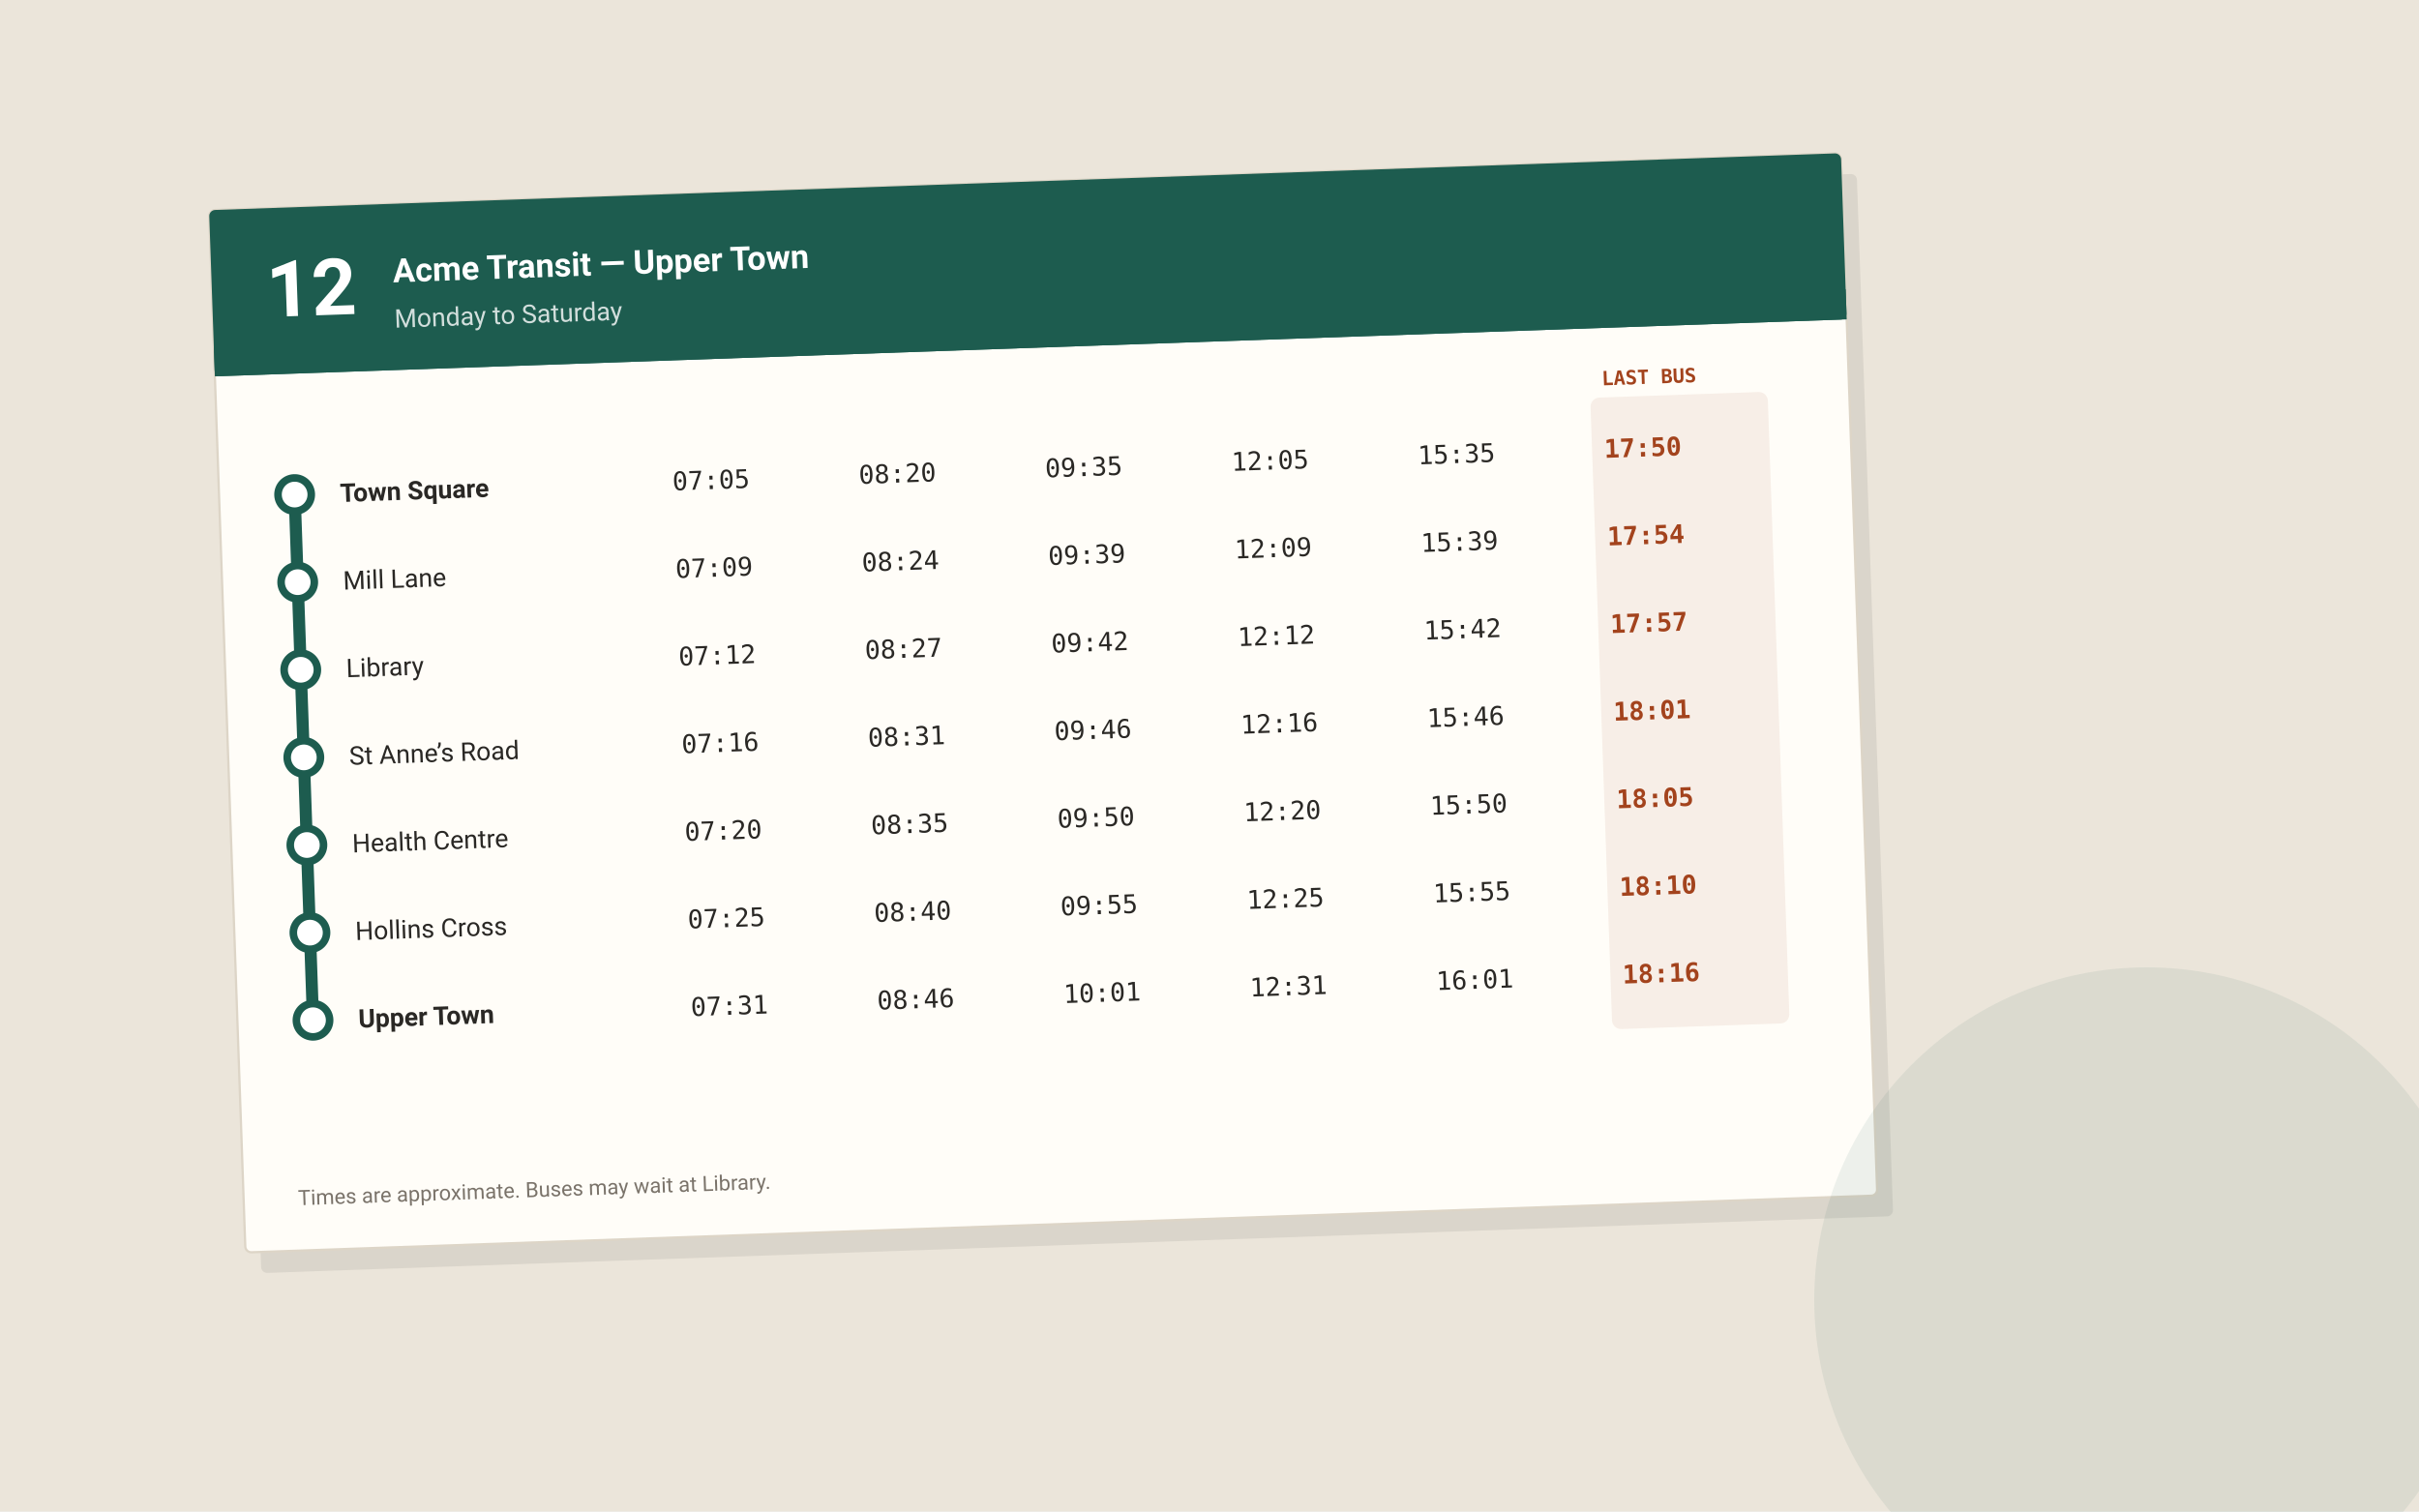
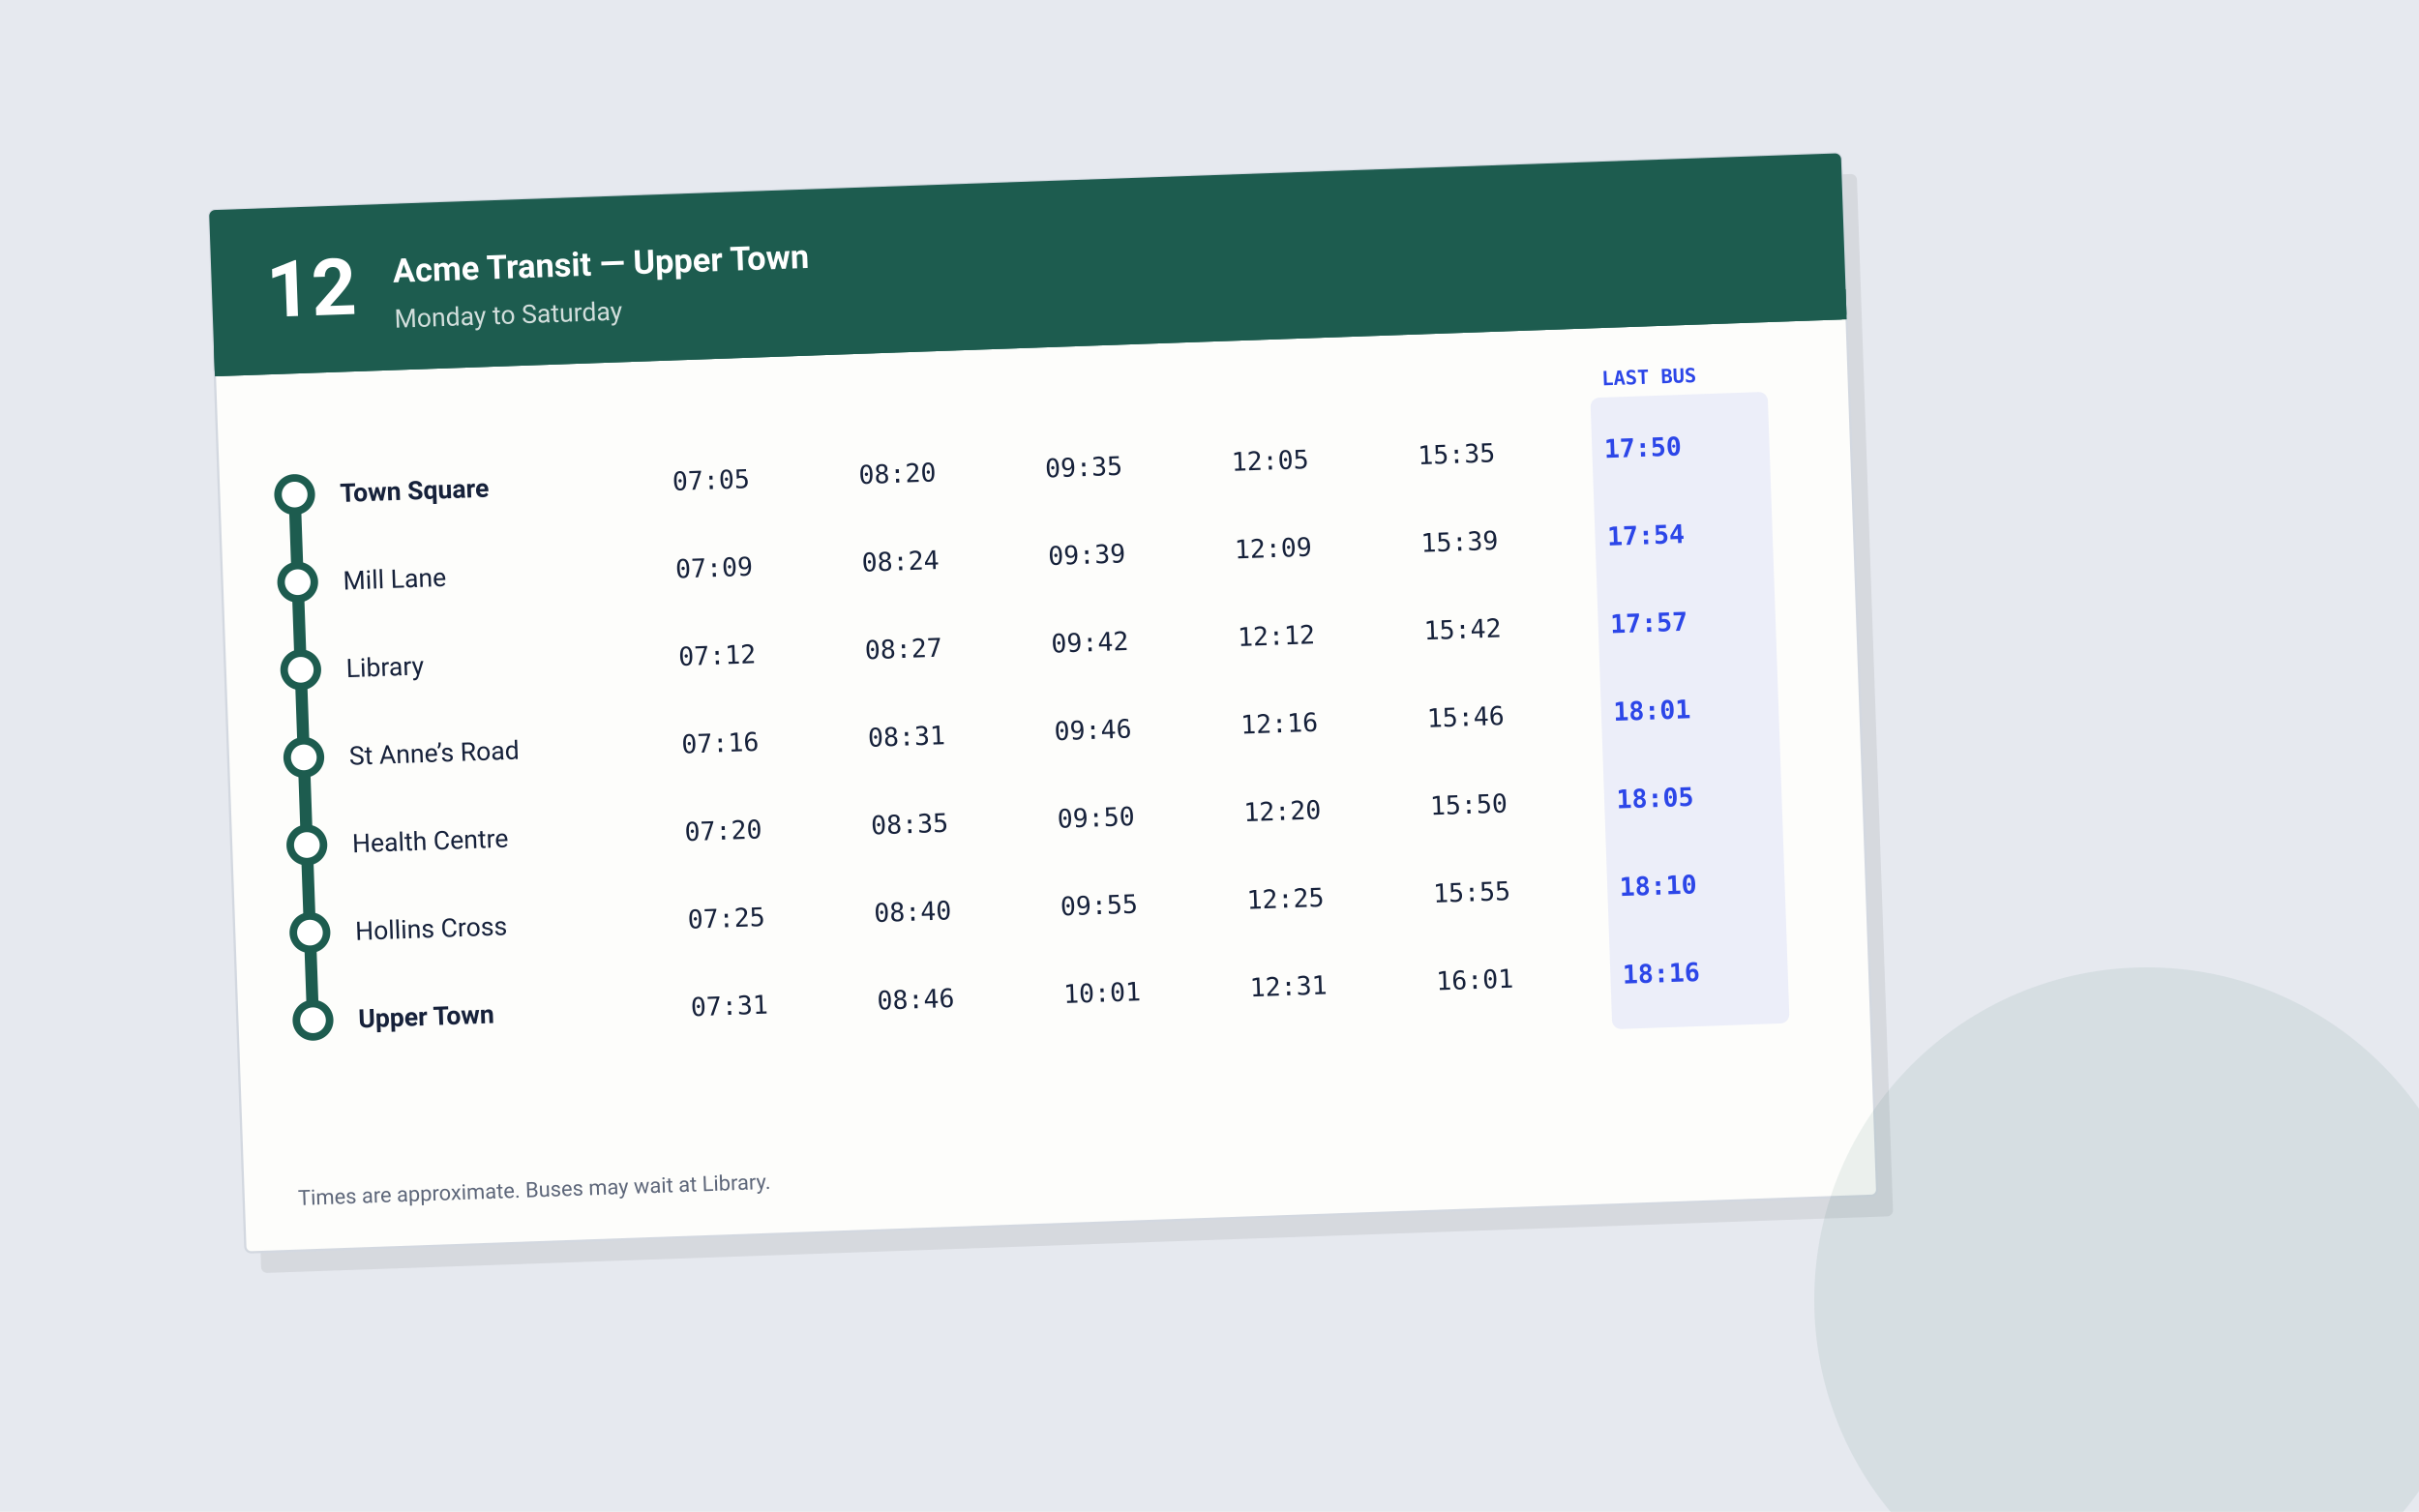
<svg xmlns="http://www.w3.org/2000/svg" viewBox="0 0 1600 1000" width="1600" height="1000" role="img">
-   <rect width="1600" height="1000" fill="#ebe5da" />
+   <rect width="1600" height="1000" fill="#e6e9ef" />
  <g transform="rotate(-2 690.0 465.0)">
    <rect x="160" y="134" width="1080" height="690" rx="4" fill="#00000012" />
-     <rect x="150" y="120" width="1080" height="690" rx="4" fill="#fffdf8" stroke="#ddd5c7" stroke-width="1.5" />
+     <rect x="150" y="120" width="1080" height="690" rx="4" fill="#fdfdfb" stroke="#d3d8e0" stroke-width="1.5" />
    <rect x="150" y="120" width="1080" height="110" rx="4" fill="#1d5c4f" />
    <rect x="150" y="210" width="1080" height="20" rx="0" fill="#1d5c4f" />
    <text x="186" y="192" font-family="system-ui, -apple-system, 'Segoe UI', Roboto, Arial, sans-serif" font-size="52" font-weight="700" fill="#fff" text-anchor="start">12</text>
    <text x="270" y="172" font-family="system-ui, -apple-system, 'Segoe UI', Roboto, Arial, sans-serif" font-size="22" font-weight="600" fill="#fff" text-anchor="start">Acme Transit — Upper Town</text>
    <text x="270" y="202" font-family="system-ui, -apple-system, 'Segoe UI', Roboto, Arial, sans-serif" font-size="17" font-weight="400" fill="#ffffffcc" text-anchor="start">Monday to Saturday</text>
    <line x1="200" y1="310" x2="200" y2="658" stroke="#1d5c4f" stroke-width="8" stroke-linecap="round" />
    <circle cx="200" cy="310" r="11" fill="#fff" stroke="#1d5c4f" stroke-width="5" />
-     <text x="230" y="316" font-family="system-ui, -apple-system, 'Segoe UI', Roboto, Arial, sans-serif" font-size="17" font-weight="600" fill="#2a2825" text-anchor="start">Town Square</text>
-     <text x="450.0" y="316" font-family="ui-monospace, Menlo, Consolas, monospace" font-size="17" font-weight="400" fill="#2a2825" text-anchor="start">07:05</text>
-     <text x="573.333" y="316" font-family="ui-monospace, Menlo, Consolas, monospace" font-size="17" font-weight="400" fill="#2a2825" text-anchor="start">08:20</text>
-     <text x="696.667" y="316" font-family="ui-monospace, Menlo, Consolas, monospace" font-size="17" font-weight="400" fill="#2a2825" text-anchor="start">09:35</text>
-     <text x="820.0" y="316" font-family="ui-monospace, Menlo, Consolas, monospace" font-size="17" font-weight="400" fill="#2a2825" text-anchor="start">12:05</text>
-     <text x="943.333" y="316" font-family="ui-monospace, Menlo, Consolas, monospace" font-size="17" font-weight="400" fill="#2a2825" text-anchor="start">15:35</text>
-     <rect x="1058.667" y="276" width="117.333" height="418" rx="6" fill="#a3431d14" />
-     <text x="1066.667" y="316" font-family="ui-monospace, Menlo, Consolas, monospace" font-size="17" font-weight="600" fill="#a3431d" text-anchor="start">17:50</text>
+     <text x="230" y="316" font-family="system-ui, -apple-system, 'Segoe UI', Roboto, Arial, sans-serif" font-size="17" font-weight="600" fill="#16213a" text-anchor="start">Town Square</text>
+     <text x="450.0" y="316" font-family="ui-monospace, Menlo, Consolas, monospace" font-size="17" font-weight="400" fill="#16213a" text-anchor="start">07:05</text>
+     <text x="573.333" y="316" font-family="ui-monospace, Menlo, Consolas, monospace" font-size="17" font-weight="400" fill="#16213a" text-anchor="start">08:20</text>
+     <text x="696.667" y="316" font-family="ui-monospace, Menlo, Consolas, monospace" font-size="17" font-weight="400" fill="#16213a" text-anchor="start">09:35</text>
+     <text x="820.0" y="316" font-family="ui-monospace, Menlo, Consolas, monospace" font-size="17" font-weight="400" fill="#16213a" text-anchor="start">12:05</text>
+     <text x="943.333" y="316" font-family="ui-monospace, Menlo, Consolas, monospace" font-size="17" font-weight="400" fill="#16213a" text-anchor="start">15:35</text>
+     <rect x="1058.667" y="276" width="117.333" height="418" rx="6" fill="#2c46e814" />
+     <text x="1066.667" y="316" font-family="ui-monospace, Menlo, Consolas, monospace" font-size="17" font-weight="600" fill="#2c46e8" text-anchor="start">17:50</text>
    <circle cx="200" cy="368" r="11" fill="#fff" stroke="#1d5c4f" stroke-width="5" />
-     <text x="230" y="374" font-family="system-ui, -apple-system, 'Segoe UI', Roboto, Arial, sans-serif" font-size="17" font-weight="400" fill="#2a2825" text-anchor="start">Mill Lane</text>
-     <text x="450.0" y="374" font-family="ui-monospace, Menlo, Consolas, monospace" font-size="17" font-weight="400" fill="#2a2825" text-anchor="start">07:09</text>
-     <text x="573.333" y="374" font-family="ui-monospace, Menlo, Consolas, monospace" font-size="17" font-weight="400" fill="#2a2825" text-anchor="start">08:24</text>
-     <text x="696.667" y="374" font-family="ui-monospace, Menlo, Consolas, monospace" font-size="17" font-weight="400" fill="#2a2825" text-anchor="start">09:39</text>
-     <text x="820.0" y="374" font-family="ui-monospace, Menlo, Consolas, monospace" font-size="17" font-weight="400" fill="#2a2825" text-anchor="start">12:09</text>
-     <text x="943.333" y="374" font-family="ui-monospace, Menlo, Consolas, monospace" font-size="17" font-weight="400" fill="#2a2825" text-anchor="start">15:39</text>
-     <text x="1066.667" y="374" font-family="ui-monospace, Menlo, Consolas, monospace" font-size="17" font-weight="600" fill="#a3431d" text-anchor="start">17:54</text>
+     <text x="230" y="374" font-family="system-ui, -apple-system, 'Segoe UI', Roboto, Arial, sans-serif" font-size="17" font-weight="400" fill="#16213a" text-anchor="start">Mill Lane</text>
+     <text x="450.0" y="374" font-family="ui-monospace, Menlo, Consolas, monospace" font-size="17" font-weight="400" fill="#16213a" text-anchor="start">07:09</text>
+     <text x="573.333" y="374" font-family="ui-monospace, Menlo, Consolas, monospace" font-size="17" font-weight="400" fill="#16213a" text-anchor="start">08:24</text>
+     <text x="696.667" y="374" font-family="ui-monospace, Menlo, Consolas, monospace" font-size="17" font-weight="400" fill="#16213a" text-anchor="start">09:39</text>
+     <text x="820.0" y="374" font-family="ui-monospace, Menlo, Consolas, monospace" font-size="17" font-weight="400" fill="#16213a" text-anchor="start">12:09</text>
+     <text x="943.333" y="374" font-family="ui-monospace, Menlo, Consolas, monospace" font-size="17" font-weight="400" fill="#16213a" text-anchor="start">15:39</text>
+     <text x="1066.667" y="374" font-family="ui-monospace, Menlo, Consolas, monospace" font-size="17" font-weight="600" fill="#2c46e8" text-anchor="start">17:54</text>
    <circle cx="200" cy="426" r="11" fill="#fff" stroke="#1d5c4f" stroke-width="5" />
-     <text x="230" y="432" font-family="system-ui, -apple-system, 'Segoe UI', Roboto, Arial, sans-serif" font-size="17" font-weight="400" fill="#2a2825" text-anchor="start">Library</text>
-     <text x="450.0" y="432" font-family="ui-monospace, Menlo, Consolas, monospace" font-size="17" font-weight="400" fill="#2a2825" text-anchor="start">07:12</text>
-     <text x="573.333" y="432" font-family="ui-monospace, Menlo, Consolas, monospace" font-size="17" font-weight="400" fill="#2a2825" text-anchor="start">08:27</text>
-     <text x="696.667" y="432" font-family="ui-monospace, Menlo, Consolas, monospace" font-size="17" font-weight="400" fill="#2a2825" text-anchor="start">09:42</text>
-     <text x="820.0" y="432" font-family="ui-monospace, Menlo, Consolas, monospace" font-size="17" font-weight="400" fill="#2a2825" text-anchor="start">12:12</text>
-     <text x="943.333" y="432" font-family="ui-monospace, Menlo, Consolas, monospace" font-size="17" font-weight="400" fill="#2a2825" text-anchor="start">15:42</text>
-     <text x="1066.667" y="432" font-family="ui-monospace, Menlo, Consolas, monospace" font-size="17" font-weight="600" fill="#a3431d" text-anchor="start">17:57</text>
+     <text x="230" y="432" font-family="system-ui, -apple-system, 'Segoe UI', Roboto, Arial, sans-serif" font-size="17" font-weight="400" fill="#16213a" text-anchor="start">Library</text>
+     <text x="450.0" y="432" font-family="ui-monospace, Menlo, Consolas, monospace" font-size="17" font-weight="400" fill="#16213a" text-anchor="start">07:12</text>
+     <text x="573.333" y="432" font-family="ui-monospace, Menlo, Consolas, monospace" font-size="17" font-weight="400" fill="#16213a" text-anchor="start">08:27</text>
+     <text x="696.667" y="432" font-family="ui-monospace, Menlo, Consolas, monospace" font-size="17" font-weight="400" fill="#16213a" text-anchor="start">09:42</text>
+     <text x="820.0" y="432" font-family="ui-monospace, Menlo, Consolas, monospace" font-size="17" font-weight="400" fill="#16213a" text-anchor="start">12:12</text>
+     <text x="943.333" y="432" font-family="ui-monospace, Menlo, Consolas, monospace" font-size="17" font-weight="400" fill="#16213a" text-anchor="start">15:42</text>
+     <text x="1066.667" y="432" font-family="ui-monospace, Menlo, Consolas, monospace" font-size="17" font-weight="600" fill="#2c46e8" text-anchor="start">17:57</text>
    <circle cx="200" cy="484" r="11" fill="#fff" stroke="#1d5c4f" stroke-width="5" />
-     <text x="230" y="490" font-family="system-ui, -apple-system, 'Segoe UI', Roboto, Arial, sans-serif" font-size="17" font-weight="400" fill="#2a2825" text-anchor="start">St Anne’s Road</text>
-     <text x="450.0" y="490" font-family="ui-monospace, Menlo, Consolas, monospace" font-size="17" font-weight="400" fill="#2a2825" text-anchor="start">07:16</text>
-     <text x="573.333" y="490" font-family="ui-monospace, Menlo, Consolas, monospace" font-size="17" font-weight="400" fill="#2a2825" text-anchor="start">08:31</text>
-     <text x="696.667" y="490" font-family="ui-monospace, Menlo, Consolas, monospace" font-size="17" font-weight="400" fill="#2a2825" text-anchor="start">09:46</text>
-     <text x="820.0" y="490" font-family="ui-monospace, Menlo, Consolas, monospace" font-size="17" font-weight="400" fill="#2a2825" text-anchor="start">12:16</text>
-     <text x="943.333" y="490" font-family="ui-monospace, Menlo, Consolas, monospace" font-size="17" font-weight="400" fill="#2a2825" text-anchor="start">15:46</text>
-     <text x="1066.667" y="490" font-family="ui-monospace, Menlo, Consolas, monospace" font-size="17" font-weight="600" fill="#a3431d" text-anchor="start">18:01</text>
+     <text x="230" y="490" font-family="system-ui, -apple-system, 'Segoe UI', Roboto, Arial, sans-serif" font-size="17" font-weight="400" fill="#16213a" text-anchor="start">St Anne’s Road</text>
+     <text x="450.0" y="490" font-family="ui-monospace, Menlo, Consolas, monospace" font-size="17" font-weight="400" fill="#16213a" text-anchor="start">07:16</text>
+     <text x="573.333" y="490" font-family="ui-monospace, Menlo, Consolas, monospace" font-size="17" font-weight="400" fill="#16213a" text-anchor="start">08:31</text>
+     <text x="696.667" y="490" font-family="ui-monospace, Menlo, Consolas, monospace" font-size="17" font-weight="400" fill="#16213a" text-anchor="start">09:46</text>
+     <text x="820.0" y="490" font-family="ui-monospace, Menlo, Consolas, monospace" font-size="17" font-weight="400" fill="#16213a" text-anchor="start">12:16</text>
+     <text x="943.333" y="490" font-family="ui-monospace, Menlo, Consolas, monospace" font-size="17" font-weight="400" fill="#16213a" text-anchor="start">15:46</text>
+     <text x="1066.667" y="490" font-family="ui-monospace, Menlo, Consolas, monospace" font-size="17" font-weight="600" fill="#2c46e8" text-anchor="start">18:01</text>
    <circle cx="200" cy="542" r="11" fill="#fff" stroke="#1d5c4f" stroke-width="5" />
-     <text x="230" y="548" font-family="system-ui, -apple-system, 'Segoe UI', Roboto, Arial, sans-serif" font-size="17" font-weight="400" fill="#2a2825" text-anchor="start">Health Centre</text>
-     <text x="450.0" y="548" font-family="ui-monospace, Menlo, Consolas, monospace" font-size="17" font-weight="400" fill="#2a2825" text-anchor="start">07:20</text>
-     <text x="573.333" y="548" font-family="ui-monospace, Menlo, Consolas, monospace" font-size="17" font-weight="400" fill="#2a2825" text-anchor="start">08:35</text>
-     <text x="696.667" y="548" font-family="ui-monospace, Menlo, Consolas, monospace" font-size="17" font-weight="400" fill="#2a2825" text-anchor="start">09:50</text>
-     <text x="820.0" y="548" font-family="ui-monospace, Menlo, Consolas, monospace" font-size="17" font-weight="400" fill="#2a2825" text-anchor="start">12:20</text>
-     <text x="943.333" y="548" font-family="ui-monospace, Menlo, Consolas, monospace" font-size="17" font-weight="400" fill="#2a2825" text-anchor="start">15:50</text>
-     <text x="1066.667" y="548" font-family="ui-monospace, Menlo, Consolas, monospace" font-size="17" font-weight="600" fill="#a3431d" text-anchor="start">18:05</text>
+     <text x="230" y="548" font-family="system-ui, -apple-system, 'Segoe UI', Roboto, Arial, sans-serif" font-size="17" font-weight="400" fill="#16213a" text-anchor="start">Health Centre</text>
+     <text x="450.0" y="548" font-family="ui-monospace, Menlo, Consolas, monospace" font-size="17" font-weight="400" fill="#16213a" text-anchor="start">07:20</text>
+     <text x="573.333" y="548" font-family="ui-monospace, Menlo, Consolas, monospace" font-size="17" font-weight="400" fill="#16213a" text-anchor="start">08:35</text>
+     <text x="696.667" y="548" font-family="ui-monospace, Menlo, Consolas, monospace" font-size="17" font-weight="400" fill="#16213a" text-anchor="start">09:50</text>
+     <text x="820.0" y="548" font-family="ui-monospace, Menlo, Consolas, monospace" font-size="17" font-weight="400" fill="#16213a" text-anchor="start">12:20</text>
+     <text x="943.333" y="548" font-family="ui-monospace, Menlo, Consolas, monospace" font-size="17" font-weight="400" fill="#16213a" text-anchor="start">15:50</text>
+     <text x="1066.667" y="548" font-family="ui-monospace, Menlo, Consolas, monospace" font-size="17" font-weight="600" fill="#2c46e8" text-anchor="start">18:05</text>
    <circle cx="200" cy="600" r="11" fill="#fff" stroke="#1d5c4f" stroke-width="5" />
-     <text x="230" y="606" font-family="system-ui, -apple-system, 'Segoe UI', Roboto, Arial, sans-serif" font-size="17" font-weight="400" fill="#2a2825" text-anchor="start">Hollins Cross</text>
-     <text x="450.0" y="606" font-family="ui-monospace, Menlo, Consolas, monospace" font-size="17" font-weight="400" fill="#2a2825" text-anchor="start">07:25</text>
-     <text x="573.333" y="606" font-family="ui-monospace, Menlo, Consolas, monospace" font-size="17" font-weight="400" fill="#2a2825" text-anchor="start">08:40</text>
-     <text x="696.667" y="606" font-family="ui-monospace, Menlo, Consolas, monospace" font-size="17" font-weight="400" fill="#2a2825" text-anchor="start">09:55</text>
-     <text x="820.0" y="606" font-family="ui-monospace, Menlo, Consolas, monospace" font-size="17" font-weight="400" fill="#2a2825" text-anchor="start">12:25</text>
-     <text x="943.333" y="606" font-family="ui-monospace, Menlo, Consolas, monospace" font-size="17" font-weight="400" fill="#2a2825" text-anchor="start">15:55</text>
-     <text x="1066.667" y="606" font-family="ui-monospace, Menlo, Consolas, monospace" font-size="17" font-weight="600" fill="#a3431d" text-anchor="start">18:10</text>
+     <text x="230" y="606" font-family="system-ui, -apple-system, 'Segoe UI', Roboto, Arial, sans-serif" font-size="17" font-weight="400" fill="#16213a" text-anchor="start">Hollins Cross</text>
+     <text x="450.0" y="606" font-family="ui-monospace, Menlo, Consolas, monospace" font-size="17" font-weight="400" fill="#16213a" text-anchor="start">07:25</text>
+     <text x="573.333" y="606" font-family="ui-monospace, Menlo, Consolas, monospace" font-size="17" font-weight="400" fill="#16213a" text-anchor="start">08:40</text>
+     <text x="696.667" y="606" font-family="ui-monospace, Menlo, Consolas, monospace" font-size="17" font-weight="400" fill="#16213a" text-anchor="start">09:55</text>
+     <text x="820.0" y="606" font-family="ui-monospace, Menlo, Consolas, monospace" font-size="17" font-weight="400" fill="#16213a" text-anchor="start">12:25</text>
+     <text x="943.333" y="606" font-family="ui-monospace, Menlo, Consolas, monospace" font-size="17" font-weight="400" fill="#16213a" text-anchor="start">15:55</text>
+     <text x="1066.667" y="606" font-family="ui-monospace, Menlo, Consolas, monospace" font-size="17" font-weight="600" fill="#2c46e8" text-anchor="start">18:10</text>
    <circle cx="200" cy="658" r="11" fill="#fff" stroke="#1d5c4f" stroke-width="5" />
-     <text x="230" y="664" font-family="system-ui, -apple-system, 'Segoe UI', Roboto, Arial, sans-serif" font-size="17" font-weight="600" fill="#2a2825" text-anchor="start">Upper Town</text>
-     <text x="450.0" y="664" font-family="ui-monospace, Menlo, Consolas, monospace" font-size="17" font-weight="400" fill="#2a2825" text-anchor="start">07:31</text>
-     <text x="573.333" y="664" font-family="ui-monospace, Menlo, Consolas, monospace" font-size="17" font-weight="400" fill="#2a2825" text-anchor="start">08:46</text>
-     <text x="696.667" y="664" font-family="ui-monospace, Menlo, Consolas, monospace" font-size="17" font-weight="400" fill="#2a2825" text-anchor="start">10:01</text>
-     <text x="820.0" y="664" font-family="ui-monospace, Menlo, Consolas, monospace" font-size="17" font-weight="400" fill="#2a2825" text-anchor="start">12:31</text>
-     <text x="943.333" y="664" font-family="ui-monospace, Menlo, Consolas, monospace" font-size="17" font-weight="400" fill="#2a2825" text-anchor="start">16:01</text>
-     <text x="1066.667" y="664" font-family="ui-monospace, Menlo, Consolas, monospace" font-size="17" font-weight="600" fill="#a3431d" text-anchor="start">18:16</text>
-     <text x="1066.667" y="268" font-family="ui-monospace, Menlo, Consolas, monospace" font-size="13" font-weight="600" fill="#a3431d" text-anchor="start">LAST BUS</text>
-     <text x="186" y="780" font-family="system-ui, -apple-system, 'Segoe UI', Roboto, Arial, sans-serif" font-size="14" font-weight="400" fill="#7a736a" text-anchor="start">Times are approximate. Buses may wait at Library.</text>
+     <text x="230" y="664" font-family="system-ui, -apple-system, 'Segoe UI', Roboto, Arial, sans-serif" font-size="17" font-weight="600" fill="#16213a" text-anchor="start">Upper Town</text>
+     <text x="450.0" y="664" font-family="ui-monospace, Menlo, Consolas, monospace" font-size="17" font-weight="400" fill="#16213a" text-anchor="start">07:31</text>
+     <text x="573.333" y="664" font-family="ui-monospace, Menlo, Consolas, monospace" font-size="17" font-weight="400" fill="#16213a" text-anchor="start">08:46</text>
+     <text x="696.667" y="664" font-family="ui-monospace, Menlo, Consolas, monospace" font-size="17" font-weight="400" fill="#16213a" text-anchor="start">10:01</text>
+     <text x="820.0" y="664" font-family="ui-monospace, Menlo, Consolas, monospace" font-size="17" font-weight="400" fill="#16213a" text-anchor="start">12:31</text>
+     <text x="943.333" y="664" font-family="ui-monospace, Menlo, Consolas, monospace" font-size="17" font-weight="400" fill="#16213a" text-anchor="start">16:01</text>
+     <text x="1066.667" y="664" font-family="ui-monospace, Menlo, Consolas, monospace" font-size="17" font-weight="600" fill="#2c46e8" text-anchor="start">18:16</text>
+     <text x="1066.667" y="268" font-family="ui-monospace, Menlo, Consolas, monospace" font-size="13" font-weight="600" fill="#2c46e8" text-anchor="start">LAST BUS</text>
+     <text x="186" y="780" font-family="system-ui, -apple-system, 'Segoe UI', Roboto, Arial, sans-serif" font-size="14" font-weight="400" fill="#5d6679" text-anchor="start">Times are approximate. Buses may wait at Library.</text>
  </g>
  <circle cx="1420" cy="860" r="220" fill="#1d5c4f" opacity=".08" />
</svg>
